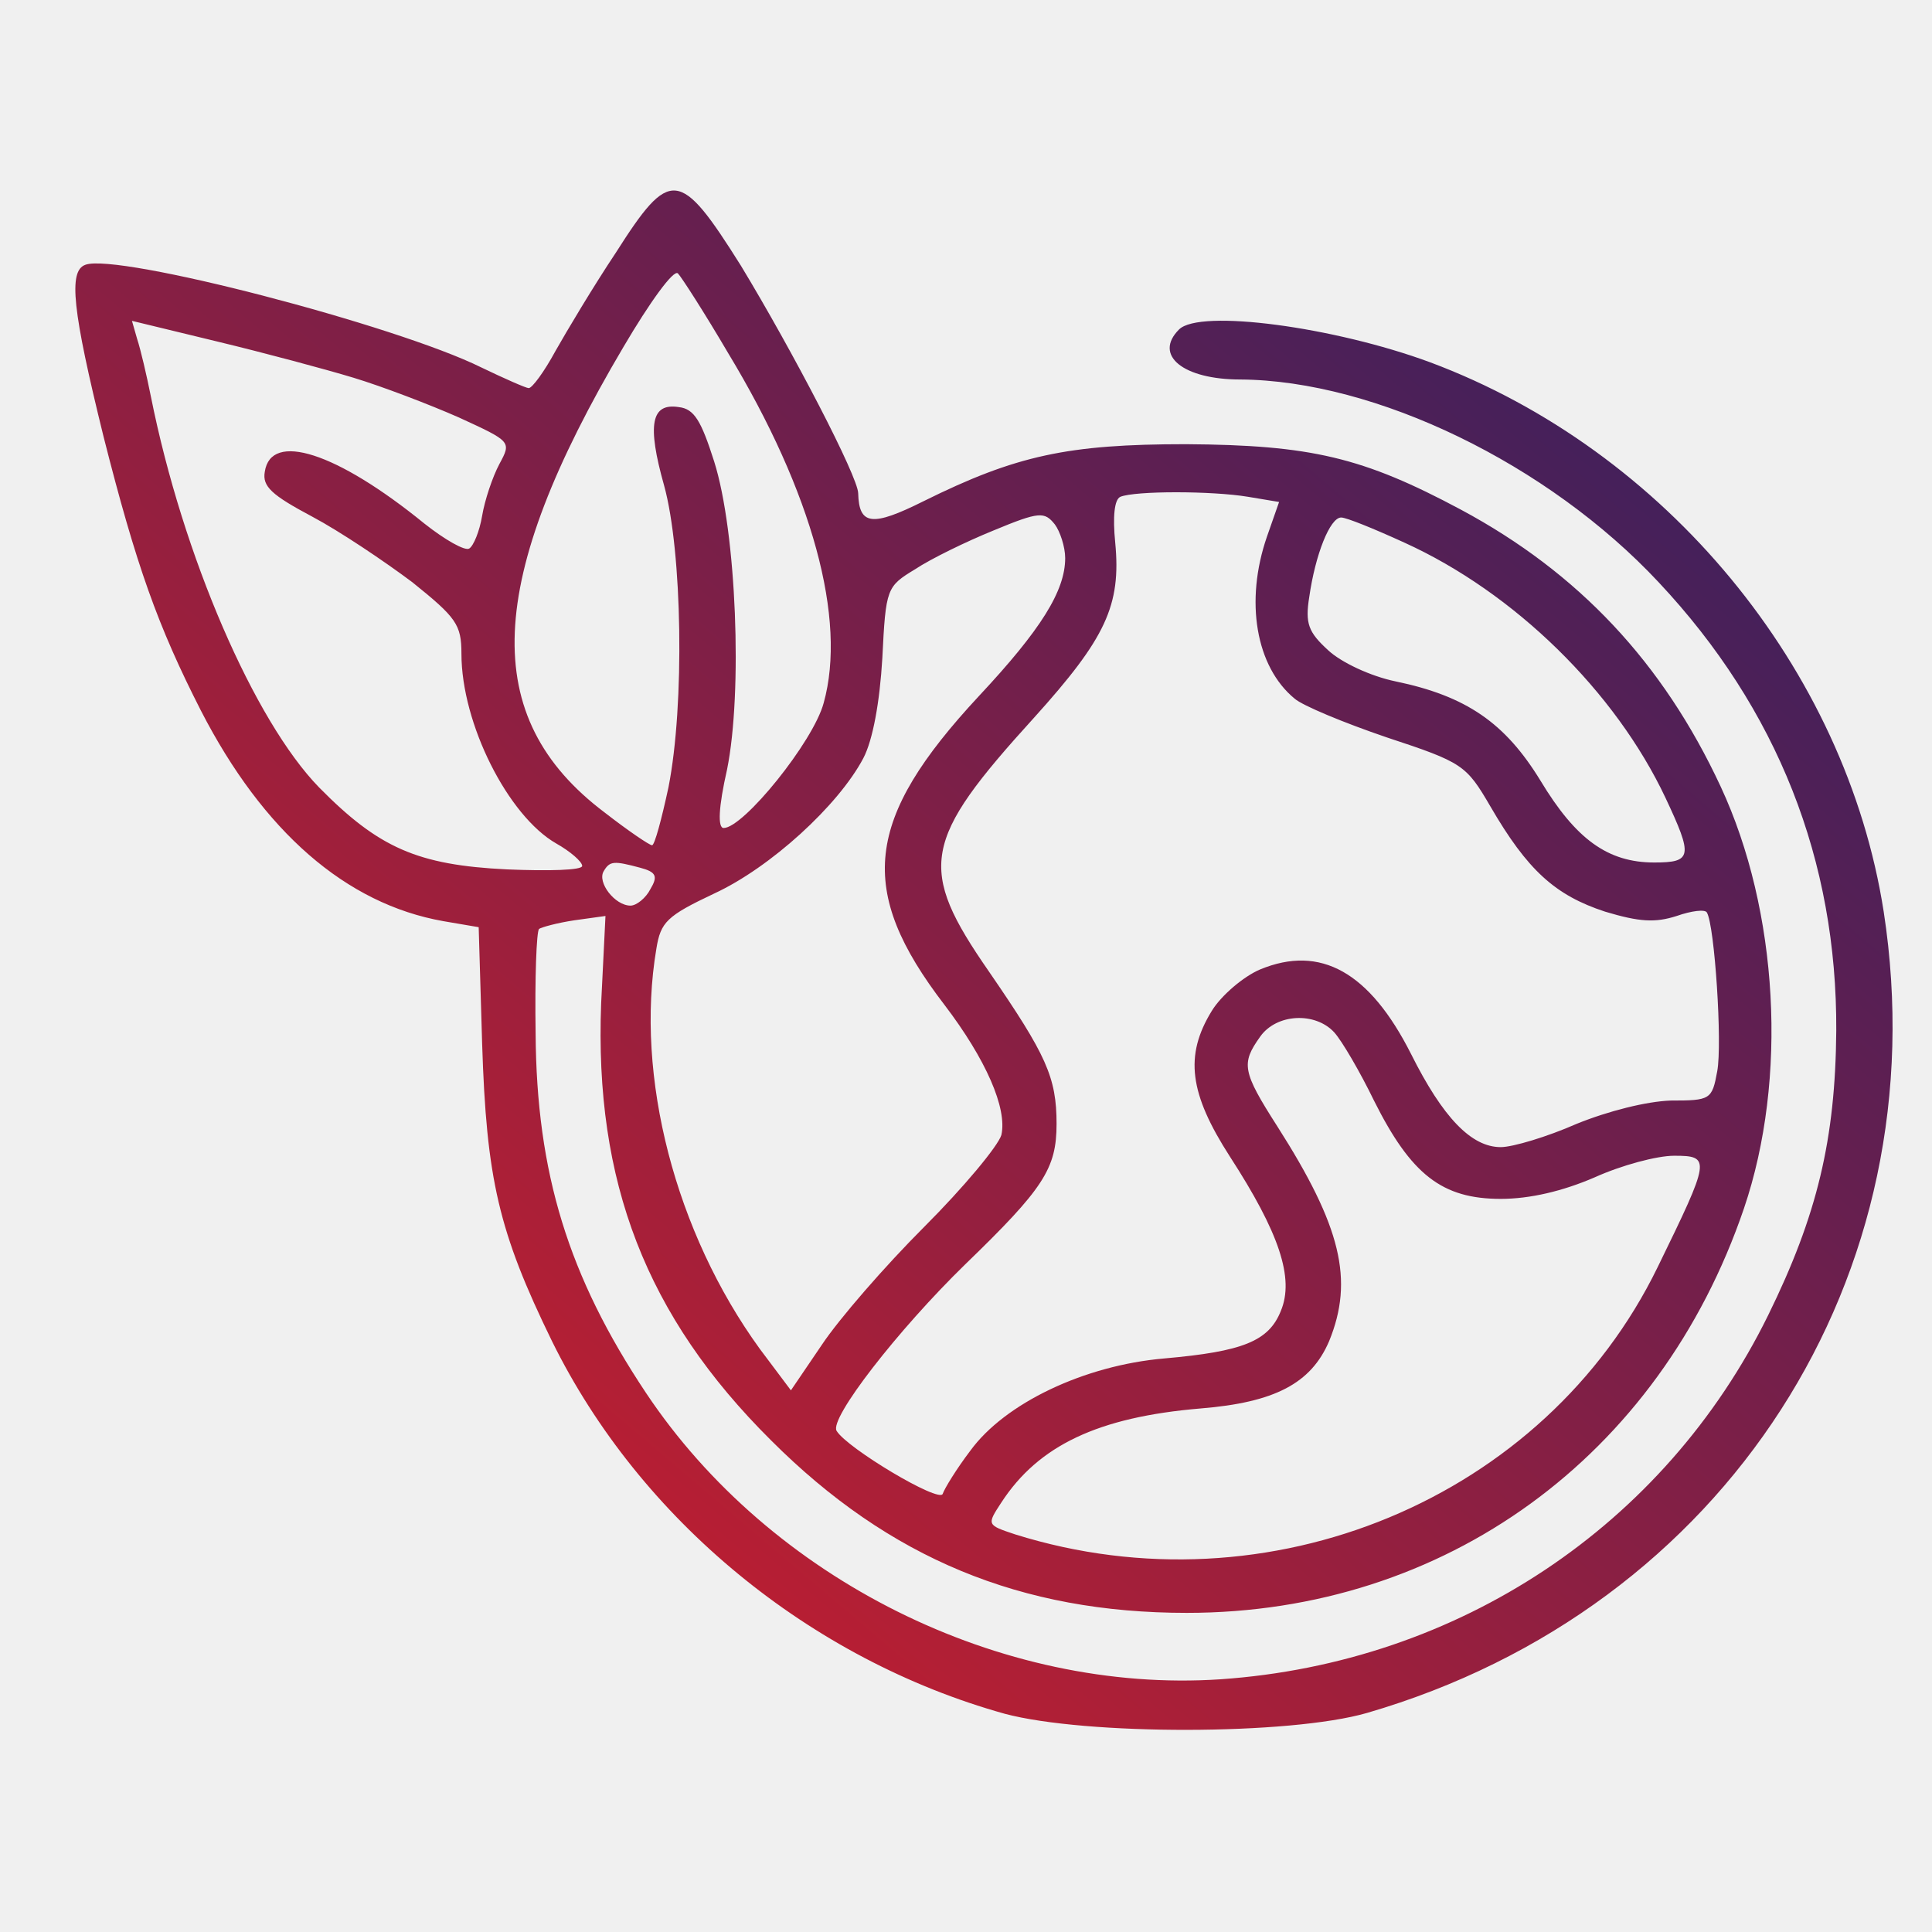
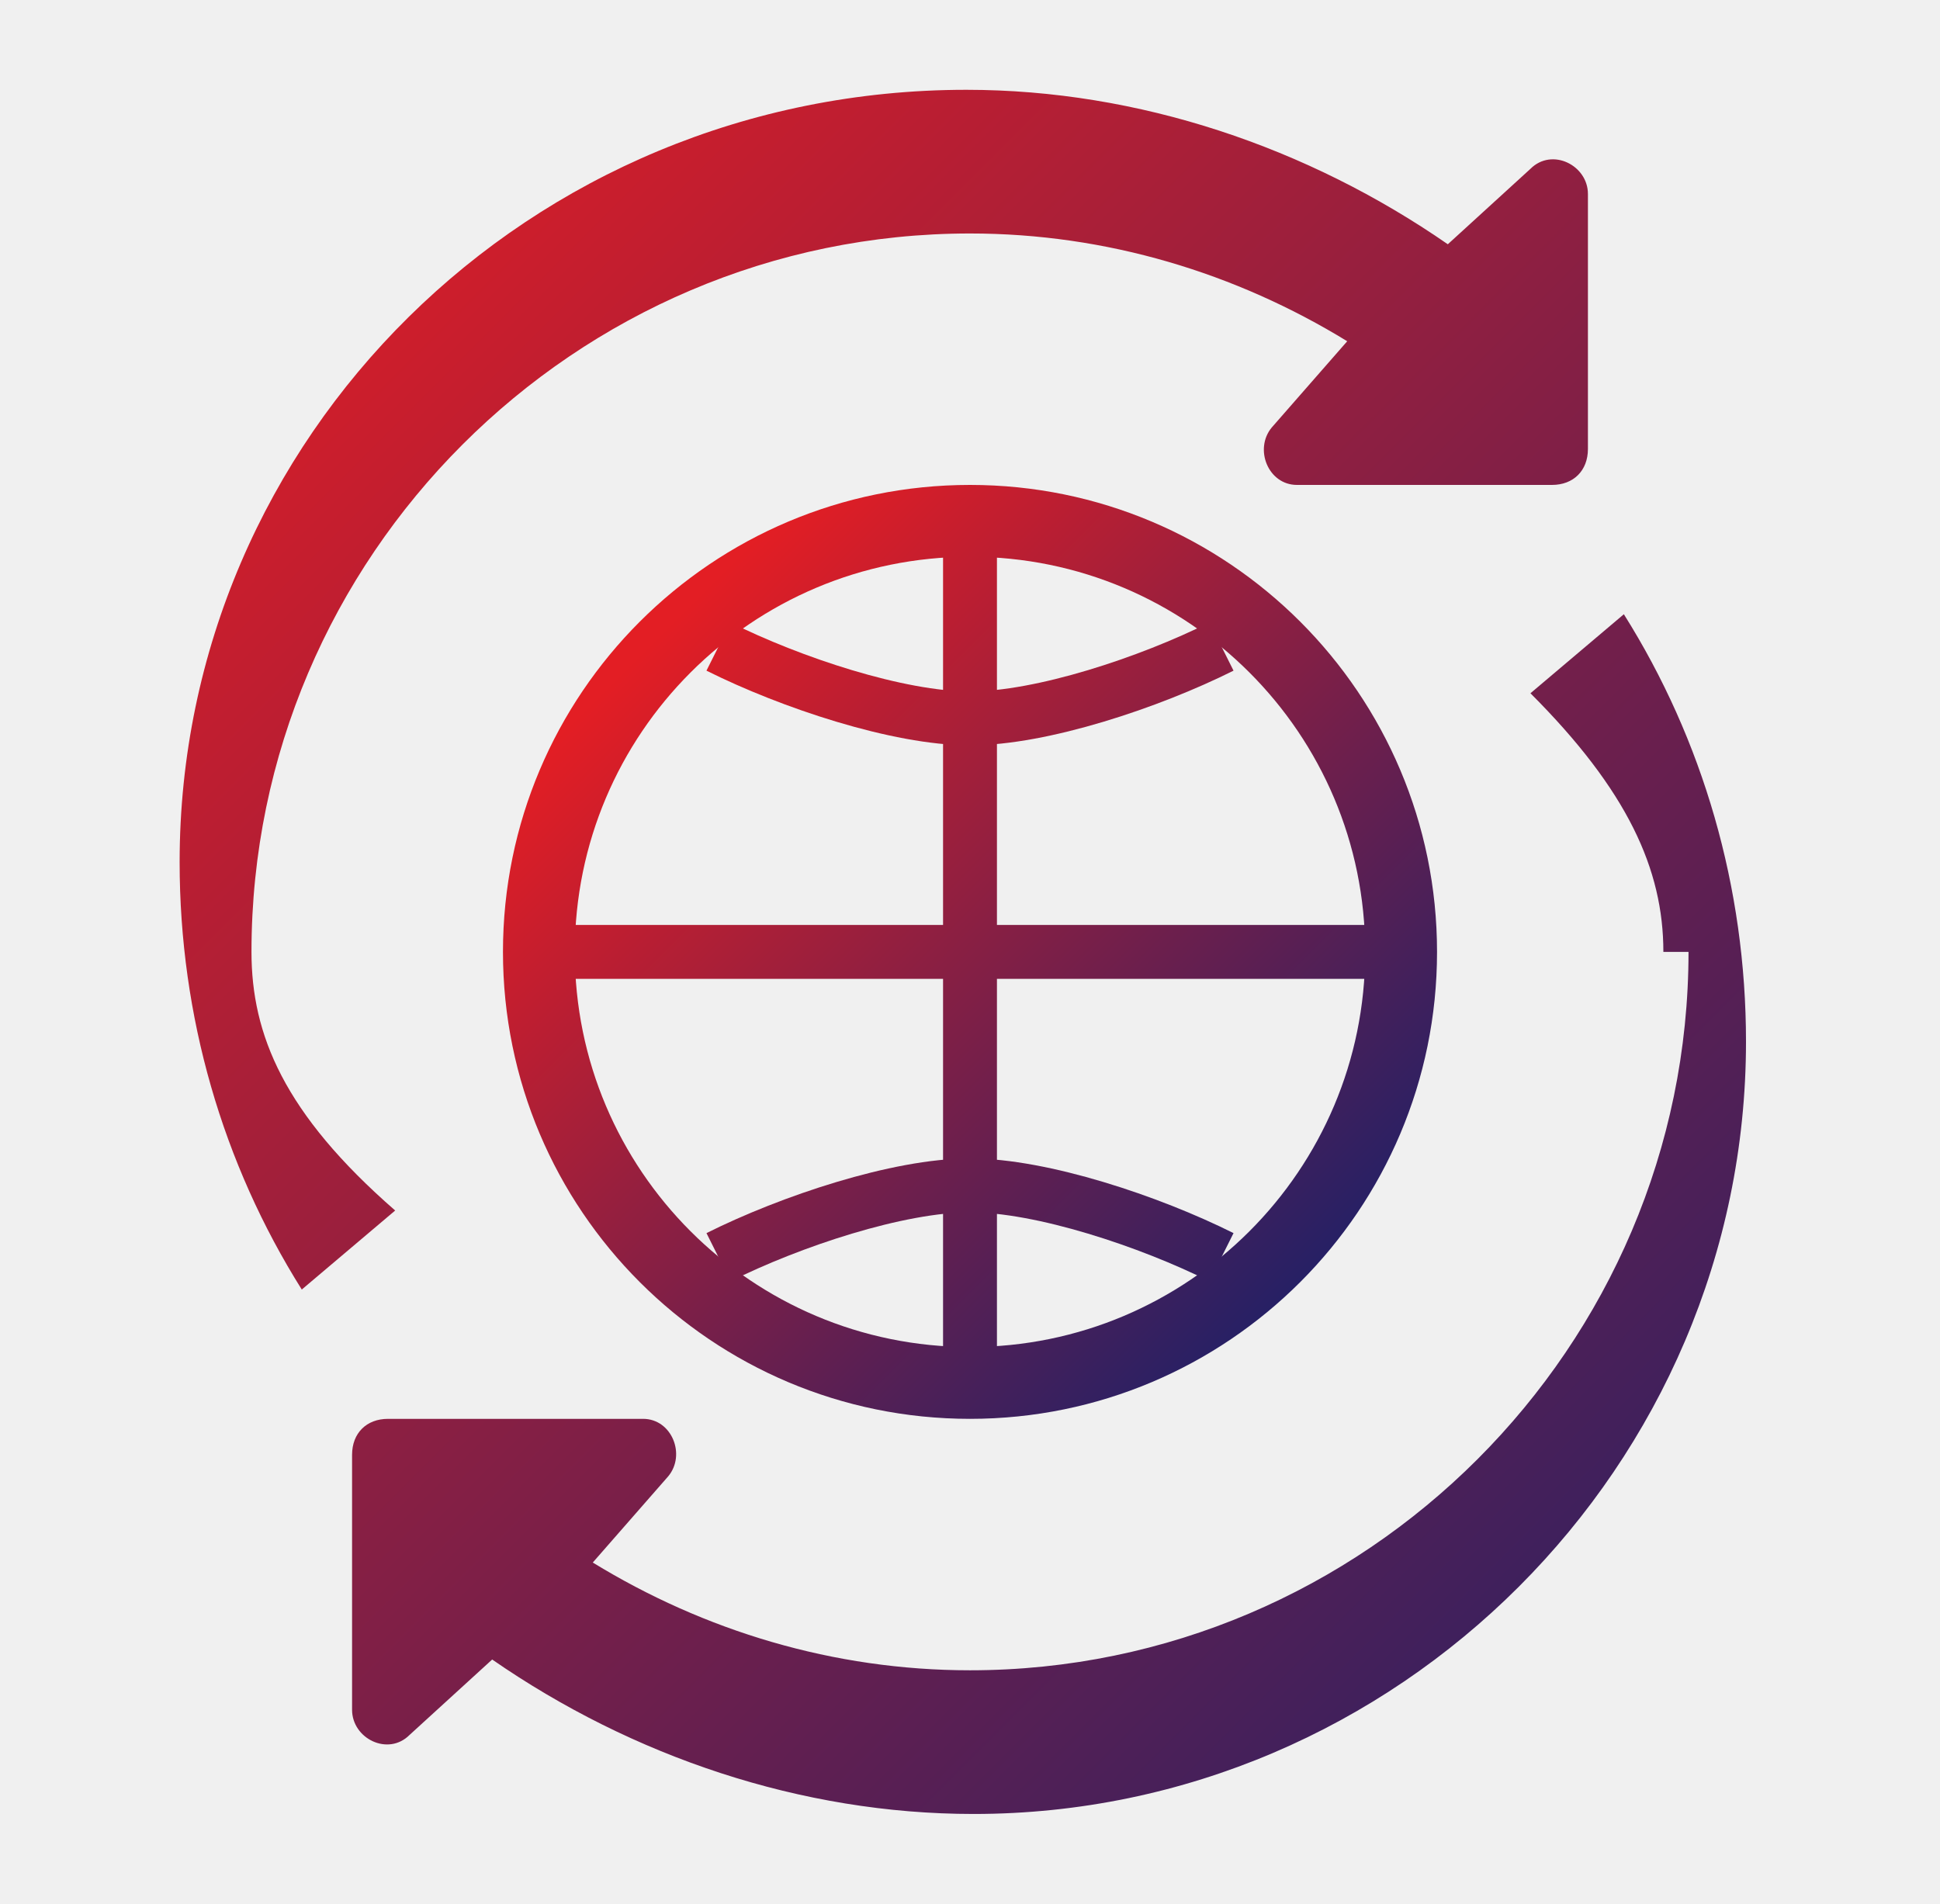
- <svg xmlns="http://www.w3.org/2000/svg" version="1.0" width="54" height="54" viewBox="0 0 219 224" preserveAspectRatio="xMidYMid meet">
+ <svg xmlns="http://www.w3.org/2000/svg" width="54" height="53" viewBox="0 0 54 53" fill="none">
+   <g id="sustainable-icon" clip-path="url(#clip0)">
+     <path d="M7 26.5c0-11 9-20 20-20 3.8 0 7.4 1.1 10.5 3l-2.1 2.4c-.5.6-.1 1.6.7 1.6h7.1c.6 0 1-.4 1-1v-7.1c0-.8-1-1.3-1.6-.7l-2.3 2.1c-3.9-2.7-8.6-4.3-13.4-4.3C14.7 2.5 5 12.2 5 24c0 4.3 1.2 8.4 3.4 11.9l2.6-2.2C7.9 31 7 28.8 7 26.5z" fill="url(#grad1)" />
+     <path d="M47 26.5c0 11-9 20-20 20-3.8 0-7.4-1.1-10.5-3l2.1-2.4c.5-.6.1-1.6-.7-1.6h-7.1c-.6 0-1 .4-1 1v7.1c0 .8 1 1.3 1.6.7l2.3-2.1c3.9 2.7 8.6 4.3 13.4 4.3 11.8 0 21.5-9.7 21.5-21.5 0-4.3-1.2-8.4-3.4-11.9l-2.6 2.2c2.7 2.7 3.7 4.9 3.7 7.2z" fill="url(#grad1)" />
+     <circle cx="27" cy="26.5" r="12" stroke="url(#grad2)" stroke-width="2" />
+     <path d="M15 26.5h24M27 14.5v24M20 18c2 1 5 2 7 2s5-1 7-2M20 35c2-1 5-2 7-2s5 1 7 2" stroke="url(#grad2)" stroke-width="1.5" />
+   </g>
  <defs>
-     <linearGradient id="grad1" x1="0%" y1="0%" x2="100%" y2="100%">
-       <stop offset="0%" stop-color="#E31E24" />
-       <stop offset="100%" stop-color="#262065" />
+     <linearGradient id="grad1" x1="5" y1="5" x2="49" y2="49" gradientUnits="userSpaceOnUse">
+       <stop stop-color="#E31E24" />
+       <stop offset="1" stop-color="#262065" />
    </linearGradient>
+     <linearGradient id="grad2" x1="18" y1="18" x2="36" y2="36" gradientUnits="userSpaceOnUse">
+       <stop stop-color="#E31E24" />
+       <stop offset="1" stop-color="#262065" />
+     </linearGradient>
+     <linearGradient id="grad3" x1="22" y1="20" x2="32" y2="32" gradientUnits="userSpaceOnUse">
+       <stop stop-color="#E31E24" />
+       <stop offset="1" stop-color="#262065" />
+     </linearGradient>
+     <clipPath id="clip0">
+       <rect width="52.2" height="52.2" fill="white" transform="translate(1 0.5)" />
+     </clipPath>
  </defs>
-   <g transform="translate(0,224) scale(0.1,-0.1)" fill="url(#grad1)" stroke="none">
-     <path d="M689 1947 c-26 -39 -57 -91 -70 -114 -13 -24 -27 -43 -31 -43 -3 0 -28 11 -55 24 -99 49 -422 133 -459 119 -20 -7 -15 -53 21 -199 38 -150 63 -220 113 -318 72 -140 168 -224 281 -244 l41 -7 4 -135 c5 -157 19 -218 81 -345 102 -207 299 -369 525 -432 94 -25 330 -25 420 1 416 121 664 507 599 929 -44 282 -253 535 -526 637 -111 41 -267 62 -291 38 -30 -30 5 -58 71 -58 157 -1 357 -98 485 -235 138 -147 207 -323 206 -520 -1 -126 -22 -214 -79 -330 -120 -244 -359 -403 -635 -422 -255 -17 -522 116 -666 332 -90 135 -127 255 -128 417 -1 64 1 118 4 121 3 2 21 7 41 10 l36 5 -5 -101 c-8 -207 52 -363 197 -507 137 -137 290 -200 482 -200 299 0 548 181 646 469 51 150 40 345 -27 489 -67 144 -165 248 -301 321 -114 61 -174 75 -319 76 -137 0 -197 -13 -304 -66 -60 -30 -75 -28 -76 9 0 19 -76 165 -136 264 -71 113 -82 114 -145 15z m130 -116 c98 -162 138 -309 111 -406 -12 -45 -93 -145 -116 -145 -7 0 -6 24 4 68 18 89 11 275 -15 357 -15 47 -23 61 -41 63 -32 5 -37 -20 -17 -91 21 -76 24 -254 5 -350 -8 -37 -16 -67 -19 -67 -3 0 -28 17 -55 38 -146 110 -139 268 22 540 30 51 58 90 63 85 4 -4 31 -46 58 -92z m-434 -29 c33 -10 88 -31 122 -46 61 -28 61 -28 47 -54 -8 -15 -17 -42 -20 -60 -3 -18 -10 -35 -15 -38 -5 -3 -28 10 -52 29 -102 83 -178 107 -185 60 -3 -17 8 -27 55 -52 32 -17 84 -52 116 -76 51 -41 57 -49 57 -83 0 -81 54 -188 110 -220 16 -9 30 -21 30 -26 0 -5 -39 -6 -87 -4 -104 5 -149 25 -218 95 -75 77 -158 268 -195 453 -5 25 -12 55 -16 67 l-6 21 99 -24 c54 -13 125 -32 158 -42z m1037 -138 l36 -6 -14 -40 c-26 -75 -13 -151 32 -188 9 -8 57 -28 107 -45 88 -29 92 -32 120 -80 43 -74 75 -103 133 -122 40 -12 58 -13 83 -5 17 6 33 8 35 4 9 -15 18 -152 12 -184 -6 -33 -8 -34 -54 -34 -28 -1 -72 -12 -109 -27 -34 -15 -74 -27 -88 -27 -34 0 -67 34 -104 108 -48 95 -105 127 -175 98 -19 -8 -45 -30 -56 -48 -32 -52 -26 -96 21 -169 57 -88 75 -141 59 -179 -14 -35 -44 -47 -135 -55 -93 -8 -185 -52 -225 -107 -16 -21 -30 -44 -32 -50 -4 -11 -111 53 -123 73 -9 14 71 117 149 193 91 88 106 111 106 163 0 54 -12 80 -78 176 -84 121 -78 152 52 295 83 92 101 130 94 203 -3 30 -1 50 6 53 17 7 106 7 148 0z m-212 -71 c0 -38 -28 -83 -100 -160 -133 -143 -142 -225 -40 -358 48 -63 73 -120 66 -151 -4 -13 -44 -61 -89 -106 -46 -46 -99 -107 -119 -137 l-36 -53 -36 48 c-98 135 -145 316 -120 464 5 31 12 38 67 64 65 30 144 102 173 157 11 21 19 65 22 116 4 81 5 83 38 103 18 12 59 32 91 45 53 22 59 22 71 7 6 -8 12 -26 12 -39z m393 18 c128 -58 245 -173 303 -296 32 -68 31 -75 -13 -75 -54 0 -91 27 -132 95 -41 67 -86 98 -168 115 -29 6 -63 22 -78 36 -23 21 -27 31 -22 62 7 49 24 92 37 92 6 0 38 -13 73 -29z m-886 -377 c19 -5 21 -10 12 -25 -5 -10 -16 -19 -23 -19 -18 0 -39 27 -31 40 7 12 12 12 42 4z m805 -191 c9 -10 30 -46 46 -79 43 -86 79 -114 147 -114 34 0 72 9 109 25 31 14 72 25 92 25 43 0 42 -4 -19 -129 -131 -269 -451 -402 -745 -310 -33 11 -33 11 -16 37 43 66 112 99 231 109 86 7 128 29 149 78 29 71 14 133 -60 249 -41 64 -42 73 -20 104 19 27 64 29 86 5z" />
-   </g>
</svg>
